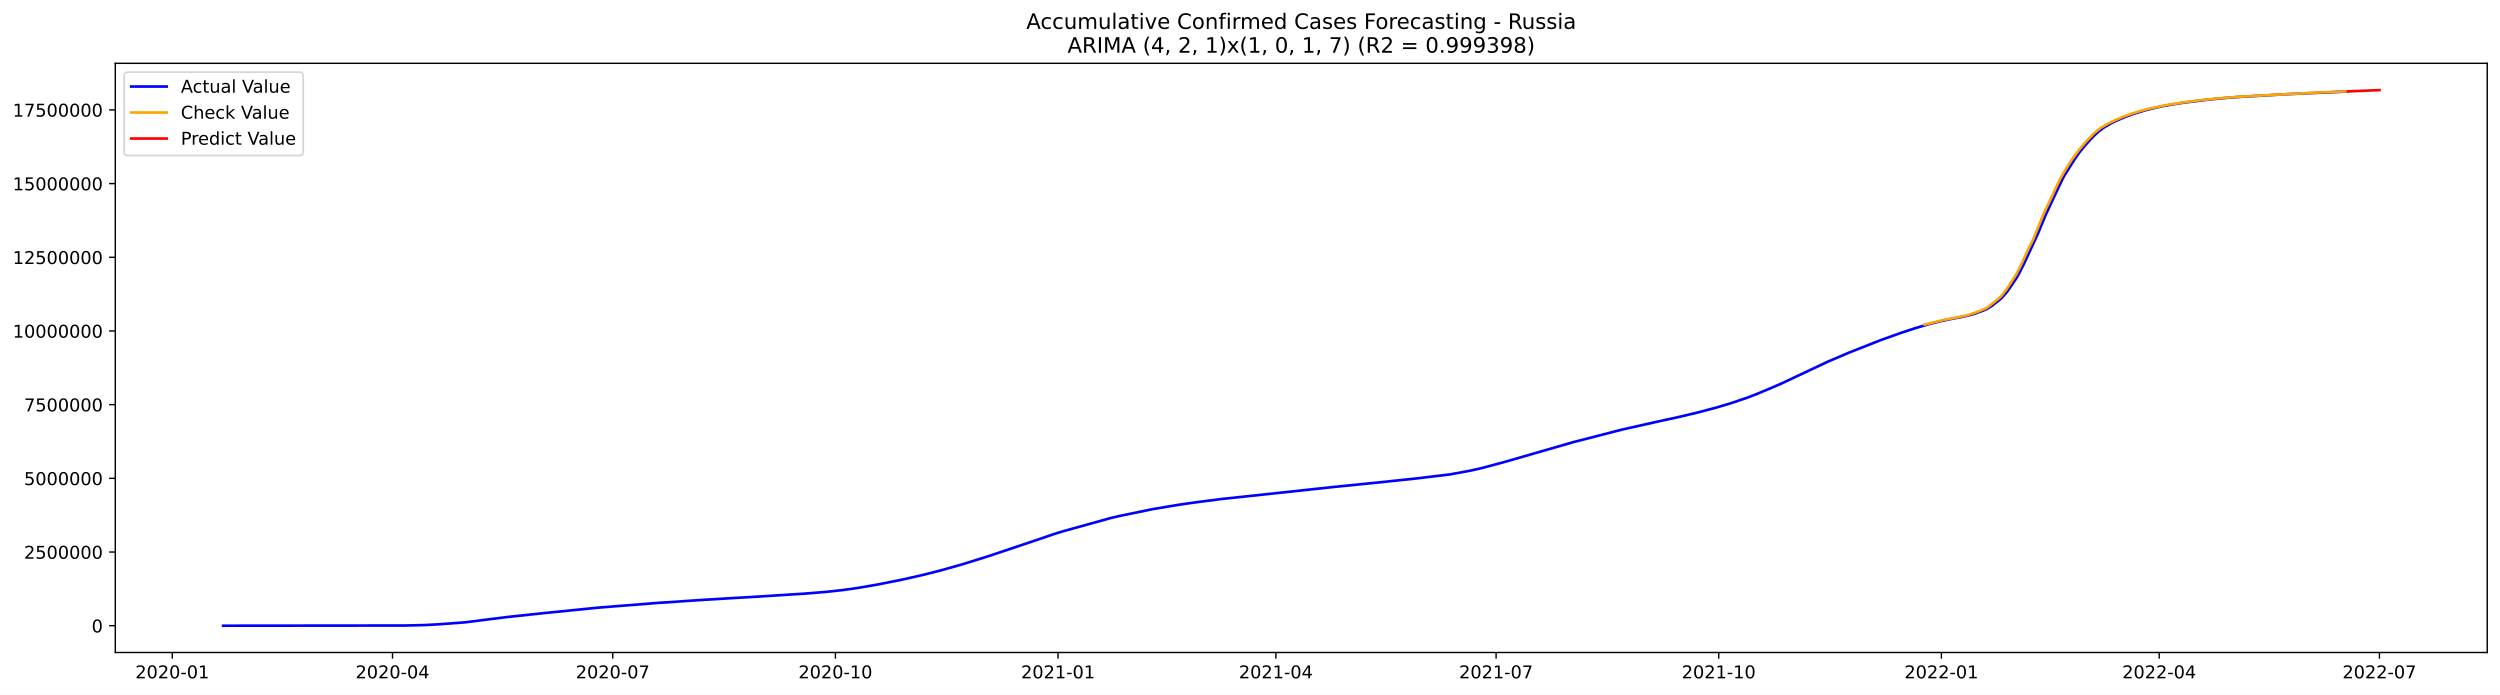
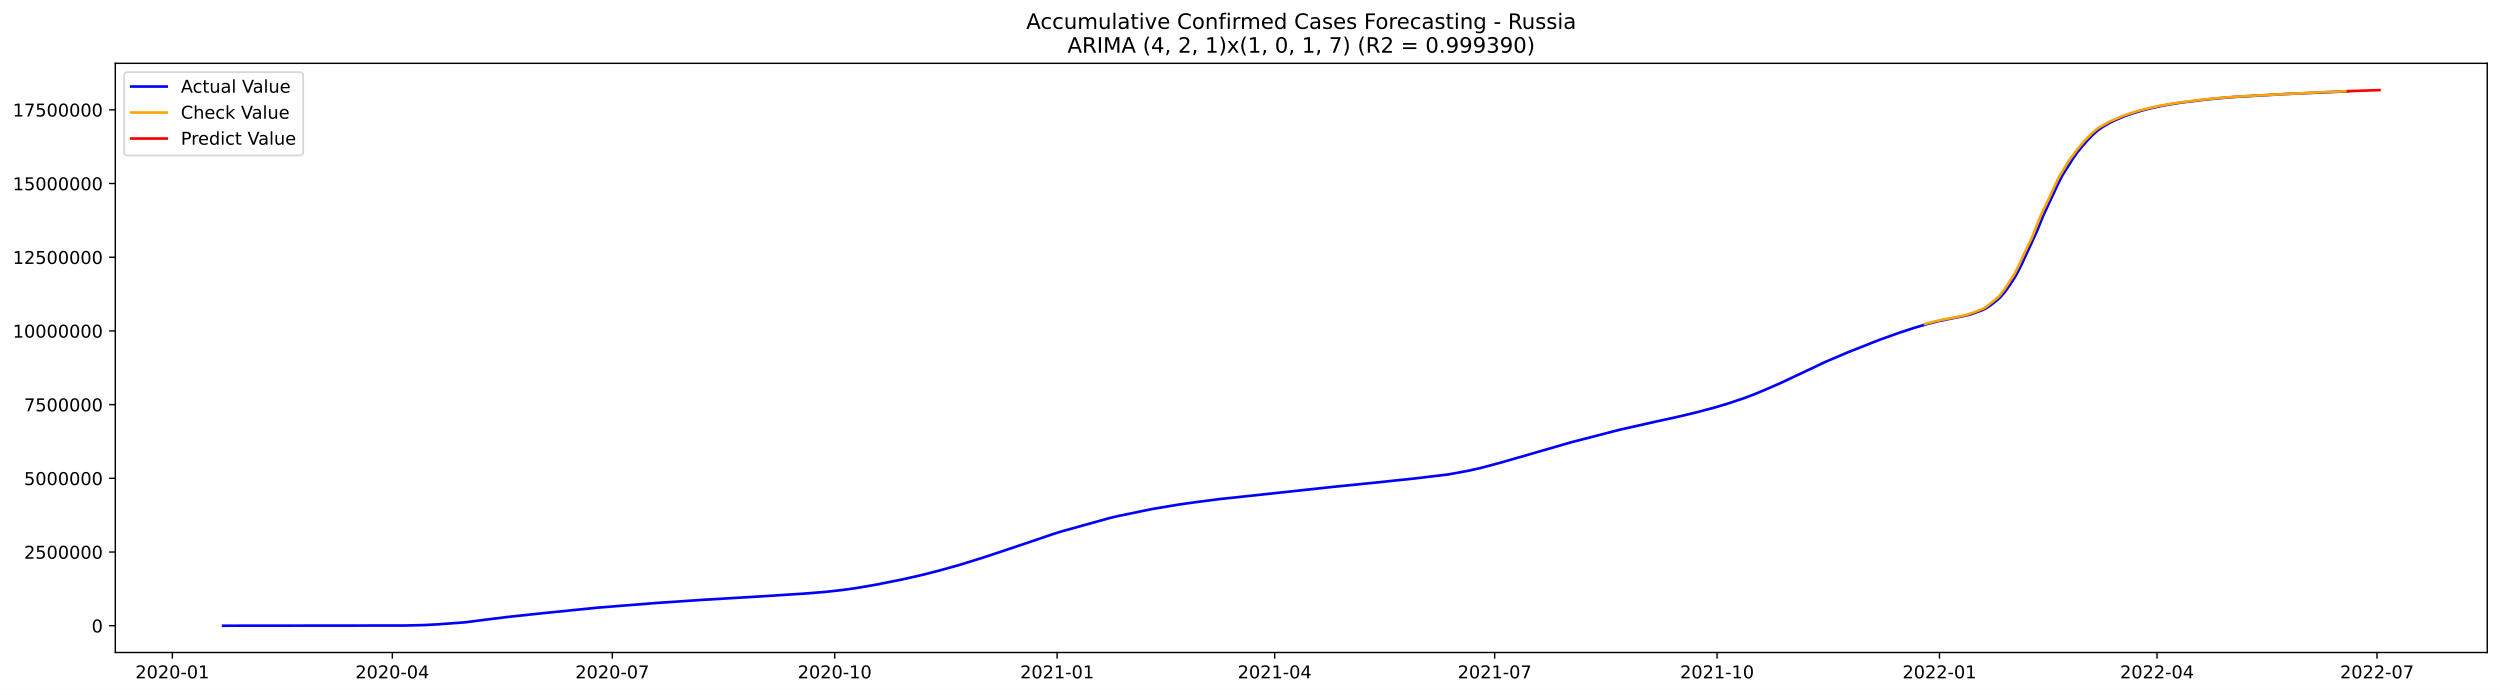
<svg xmlns="http://www.w3.org/2000/svg" xmlns:xlink="http://www.w3.org/1999/xlink" width="1411.5pt" height="392.274pt" viewBox="0 0 1411.5 392.274" version="1.1">
  <defs>
    <style type="text/css">*{stroke-linejoin: round; stroke-linecap: butt}</style>
  </defs>
  <g id="figure_1">
    <g id="patch_1">
      <path d="M 0 392.274  L 1411.5 392.274  L 1411.5 0  L 0 0  z " style="fill: #ffffff" />
    </g>
    <g id="axes_1">
      <g id="patch_2">
        <path d="M 65.1 368.396  L 1404.3 368.396  L 1404.3 35.755  L 65.1 35.755  z " style="fill: #ffffff" />
      </g>
      <g id="matplotlib.axis_1">
        <g id="xtick_1">
          <g id="line2d_1">
            <defs>
-               <path id="m68f72ed781" d="M 0 0  L 0 3.5  " style="stroke: #000000; stroke-width: 0.8" />
+               <path id="mf3c1030cf3" d="M 0 0  L 0 3.5  " style="stroke: #000000; stroke-width: 0.8" />
            </defs>
            <g>
-               <use xlink:href="#m68f72ed781" x="97.279" y="368.396" style="stroke: #000000; stroke-width: 0.8" />
+               <use xlink:href="#mf3c1030cf3" x="97.311" y="368.396" style="stroke: #000000; stroke-width: 0.8" />
            </g>
          </g>
          <g id="text_1">
-             <g transform="translate(76.38711 382.9939)scale(0.1 -0.1)">
+             <g transform="translate(76.41927 382.9939)scale(0.1 -0.1)">
              <defs>
                <path id="DejaVuSans-32" d="M 1228 531  L 3431 531  L 3431 0  L 469 0  L 469 531  Q 828 903 1448 1529  Q 2069 2156 2228 2338  Q 2531 2678 2651 2914  Q 2772 3150 2772 3378  Q 2772 3750 2511 3984  Q 2250 4219 1831 4219  Q 1534 4219 1204 4116  Q 875 4013 500 3803  L 500 4441  Q 881 4594 1212 4672  Q 1544 4750 1819 4750  Q 2544 4750 2975 4387  Q 3406 4025 3406 3419  Q 3406 3131 3298 2873  Q 3191 2616 2906 2266  Q 2828 2175 2409 1742  Q 1991 1309 1228 531  z " transform="scale(0.015625)" />
                <path id="DejaVuSans-30" d="M 2034 4250  Q 1547 4250 1301 3770  Q 1056 3291 1056 2328  Q 1056 1369 1301 889  Q 1547 409 2034 409  Q 2525 409 2770 889  Q 3016 1369 3016 2328  Q 3016 3291 2770 3770  Q 2525 4250 2034 4250  z M 2034 4750  Q 2819 4750 3233 4129  Q 3647 3509 3647 2328  Q 3647 1150 3233 529  Q 2819 -91 2034 -91  Q 1250 -91 836 529  Q 422 1150 422 2328  Q 422 3509 836 4129  Q 1250 4750 2034 4750  z " transform="scale(0.015625)" />
                <path id="DejaVuSans-2d" d="M 313 2009  L 1997 2009  L 1997 1497  L 313 1497  L 313 2009  z " transform="scale(0.015625)" />
                <path id="DejaVuSans-31" d="M 794 531  L 1825 531  L 1825 4091  L 703 3866  L 703 4441  L 1819 4666  L 2450 4666  L 2450 531  L 3481 531  L 3481 0  L 794 0  L 794 531  z " transform="scale(0.015625)" />
              </defs>
              <use xlink:href="#DejaVuSans-32" />
              <use xlink:href="#DejaVuSans-30" x="63.623" />
              <use xlink:href="#DejaVuSans-32" x="127.246" />
              <use xlink:href="#DejaVuSans-30" x="190.869" />
              <use xlink:href="#DejaVuSans-2d" x="254.492" />
              <use xlink:href="#DejaVuSans-30" x="290.576" />
              <use xlink:href="#DejaVuSans-31" x="354.199" />
            </g>
          </g>
        </g>
        <g id="xtick_2">
          <g id="line2d_2">
            <g>
-               <use xlink:href="#m68f72ed781" x="221.62" y="368.396" style="stroke: #000000; stroke-width: 0.8" />
+               <use xlink:href="#mf3c1030cf3" x="221.513" y="368.396" style="stroke: #000000; stroke-width: 0.8" />
            </g>
          </g>
          <g id="text_2">
-             <g transform="translate(200.7287 382.9939)scale(0.1 -0.1)">
+             <g transform="translate(200.6215 382.9939)scale(0.1 -0.1)">
              <defs>
                <path id="DejaVuSans-34" d="M 2419 4116  L 825 1625  L 2419 1625  L 2419 4116  z M 2253 4666  L 3047 4666  L 3047 1625  L 3713 1625  L 3713 1100  L 3047 1100  L 3047 0  L 2419 0  L 2419 1100  L 313 1100  L 313 1709  L 2253 4666  z " transform="scale(0.015625)" />
              </defs>
              <use xlink:href="#DejaVuSans-32" />
              <use xlink:href="#DejaVuSans-30" x="63.623" />
              <use xlink:href="#DejaVuSans-32" x="127.246" />
              <use xlink:href="#DejaVuSans-30" x="190.869" />
              <use xlink:href="#DejaVuSans-2d" x="254.492" />
              <use xlink:href="#DejaVuSans-30" x="290.576" />
              <use xlink:href="#DejaVuSans-34" x="354.199" />
            </g>
          </g>
        </g>
        <g id="xtick_3">
          <g id="line2d_3">
            <g>
-               <use xlink:href="#m68f72ed781" x="345.962" y="368.396" style="stroke: #000000; stroke-width: 0.8" />
+               <use xlink:href="#mf3c1030cf3" x="345.715" y="368.396" style="stroke: #000000; stroke-width: 0.8" />
            </g>
          </g>
          <g id="text_3">
-             <g transform="translate(325.0703 382.9939)scale(0.1 -0.1)">
+             <g transform="translate(324.8237 382.9939)scale(0.1 -0.1)">
              <defs>
                <path id="DejaVuSans-37" d="M 525 4666  L 3525 4666  L 3525 4397  L 1831 0  L 1172 0  L 2766 4134  L 525 4134  L 525 4666  z " transform="scale(0.015625)" />
              </defs>
              <use xlink:href="#DejaVuSans-32" />
              <use xlink:href="#DejaVuSans-30" x="63.623" />
              <use xlink:href="#DejaVuSans-32" x="127.246" />
              <use xlink:href="#DejaVuSans-30" x="190.869" />
              <use xlink:href="#DejaVuSans-2d" x="254.492" />
              <use xlink:href="#DejaVuSans-30" x="290.576" />
              <use xlink:href="#DejaVuSans-37" x="354.199" />
            </g>
          </g>
        </g>
        <g id="xtick_4">
          <g id="line2d_4">
            <g>
-               <use xlink:href="#m68f72ed781" x="471.67" y="368.396" style="stroke: #000000; stroke-width: 0.8" />
+               <use xlink:href="#mf3c1030cf3" x="471.282" y="368.396" style="stroke: #000000; stroke-width: 0.8" />
            </g>
          </g>
          <g id="text_4">
-             <g transform="translate(450.7783 382.9939)scale(0.1 -0.1)">
+             <g transform="translate(450.3907 382.9939)scale(0.1 -0.1)">
              <use xlink:href="#DejaVuSans-32" />
              <use xlink:href="#DejaVuSans-30" x="63.623" />
              <use xlink:href="#DejaVuSans-32" x="127.246" />
              <use xlink:href="#DejaVuSans-30" x="190.869" />
              <use xlink:href="#DejaVuSans-2d" x="254.492" />
              <use xlink:href="#DejaVuSans-31" x="290.576" />
              <use xlink:href="#DejaVuSans-30" x="354.199" />
            </g>
          </g>
        </g>
        <g id="xtick_5">
          <g id="line2d_5">
            <g>
-               <use xlink:href="#m68f72ed781" x="597.378" y="368.396" style="stroke: #000000; stroke-width: 0.8" />
+               <use xlink:href="#mf3c1030cf3" x="596.849" y="368.396" style="stroke: #000000; stroke-width: 0.8" />
            </g>
          </g>
          <g id="text_5">
-             <g transform="translate(576.4863 382.9939)scale(0.1 -0.1)">
+             <g transform="translate(575.9578 382.9939)scale(0.1 -0.1)">
              <use xlink:href="#DejaVuSans-32" />
              <use xlink:href="#DejaVuSans-30" x="63.623" />
              <use xlink:href="#DejaVuSans-32" x="127.246" />
              <use xlink:href="#DejaVuSans-31" x="190.869" />
              <use xlink:href="#DejaVuSans-2d" x="254.492" />
              <use xlink:href="#DejaVuSans-30" x="290.576" />
              <use xlink:href="#DejaVuSans-31" x="354.199" />
            </g>
          </g>
        </g>
        <g id="xtick_6">
          <g id="line2d_6">
            <g>
-               <use xlink:href="#m68f72ed781" x="720.353" y="368.396" style="stroke: #000000; stroke-width: 0.8" />
+               <use xlink:href="#mf3c1030cf3" x="719.687" y="368.396" style="stroke: #000000; stroke-width: 0.8" />
            </g>
          </g>
          <g id="text_6">
-             <g transform="translate(699.4615 382.9939)scale(0.1 -0.1)">
+             <g transform="translate(698.7951 382.9939)scale(0.1 -0.1)">
              <use xlink:href="#DejaVuSans-32" />
              <use xlink:href="#DejaVuSans-30" x="63.623" />
              <use xlink:href="#DejaVuSans-32" x="127.246" />
              <use xlink:href="#DejaVuSans-31" x="190.869" />
              <use xlink:href="#DejaVuSans-2d" x="254.492" />
              <use xlink:href="#DejaVuSans-30" x="290.576" />
              <use xlink:href="#DejaVuSans-34" x="354.199" />
            </g>
          </g>
        </g>
        <g id="xtick_7">
          <g id="line2d_7">
            <g>
-               <use xlink:href="#m68f72ed781" x="844.694" y="368.396" style="stroke: #000000; stroke-width: 0.8" />
+               <use xlink:href="#mf3c1030cf3" x="843.889" y="368.396" style="stroke: #000000; stroke-width: 0.8" />
            </g>
          </g>
          <g id="text_7">
-             <g transform="translate(823.8031 382.9939)scale(0.1 -0.1)">
+             <g transform="translate(822.9973 382.9939)scale(0.1 -0.1)">
              <use xlink:href="#DejaVuSans-32" />
              <use xlink:href="#DejaVuSans-30" x="63.623" />
              <use xlink:href="#DejaVuSans-32" x="127.246" />
              <use xlink:href="#DejaVuSans-31" x="190.869" />
              <use xlink:href="#DejaVuSans-2d" x="254.492" />
              <use xlink:href="#DejaVuSans-30" x="290.576" />
              <use xlink:href="#DejaVuSans-37" x="354.199" />
            </g>
          </g>
        </g>
        <g id="xtick_8">
          <g id="line2d_8">
            <g>
-               <use xlink:href="#m68f72ed781" x="970.402" y="368.396" style="stroke: #000000; stroke-width: 0.8" />
+               <use xlink:href="#mf3c1030cf3" x="969.456" y="368.396" style="stroke: #000000; stroke-width: 0.8" />
            </g>
          </g>
          <g id="text_8">
-             <g transform="translate(949.5111 382.9939)scale(0.1 -0.1)">
+             <g transform="translate(948.5644 382.9939)scale(0.1 -0.1)">
              <use xlink:href="#DejaVuSans-32" />
              <use xlink:href="#DejaVuSans-30" x="63.623" />
              <use xlink:href="#DejaVuSans-32" x="127.246" />
              <use xlink:href="#DejaVuSans-31" x="190.869" />
              <use xlink:href="#DejaVuSans-2d" x="254.492" />
              <use xlink:href="#DejaVuSans-31" x="290.576" />
              <use xlink:href="#DejaVuSans-30" x="354.199" />
            </g>
          </g>
        </g>
        <g id="xtick_9">
          <g id="line2d_9">
            <g>
-               <use xlink:href="#m68f72ed781" x="1096.11" y="368.396" style="stroke: #000000; stroke-width: 0.8" />
+               <use xlink:href="#mf3c1030cf3" x="1095.023" y="368.396" style="stroke: #000000; stroke-width: 0.8" />
            </g>
          </g>
          <g id="text_9">
-             <g transform="translate(1075.219 382.9939)scale(0.1 -0.1)">
+             <g transform="translate(1074.131 382.9939)scale(0.1 -0.1)">
              <use xlink:href="#DejaVuSans-32" />
              <use xlink:href="#DejaVuSans-30" x="63.623" />
              <use xlink:href="#DejaVuSans-32" x="127.246" />
              <use xlink:href="#DejaVuSans-32" x="190.869" />
              <use xlink:href="#DejaVuSans-2d" x="254.492" />
              <use xlink:href="#DejaVuSans-30" x="290.576" />
              <use xlink:href="#DejaVuSans-31" x="354.199" />
            </g>
          </g>
        </g>
        <g id="xtick_10">
          <g id="line2d_10">
            <g>
-               <use xlink:href="#m68f72ed781" x="1219.086" y="368.396" style="stroke: #000000; stroke-width: 0.8" />
+               <use xlink:href="#mf3c1030cf3" x="1217.86" y="368.396" style="stroke: #000000; stroke-width: 0.8" />
            </g>
          </g>
          <g id="text_10">
-             <g transform="translate(1198.194 382.9939)scale(0.1 -0.1)">
+             <g transform="translate(1196.969 382.9939)scale(0.1 -0.1)">
              <use xlink:href="#DejaVuSans-32" />
              <use xlink:href="#DejaVuSans-30" x="63.623" />
              <use xlink:href="#DejaVuSans-32" x="127.246" />
              <use xlink:href="#DejaVuSans-32" x="190.869" />
              <use xlink:href="#DejaVuSans-2d" x="254.492" />
              <use xlink:href="#DejaVuSans-30" x="290.576" />
              <use xlink:href="#DejaVuSans-34" x="354.199" />
            </g>
          </g>
        </g>
        <g id="xtick_11">
          <g id="line2d_11">
            <g>
-               <use xlink:href="#m68f72ed781" x="1343.427" y="368.396" style="stroke: #000000; stroke-width: 0.8" />
+               <use xlink:href="#mf3c1030cf3" x="1342.062" y="368.396" style="stroke: #000000; stroke-width: 0.8" />
            </g>
          </g>
          <g id="text_11">
-             <g transform="translate(1322.536 382.9939)scale(0.1 -0.1)">
+             <g transform="translate(1321.171 382.9939)scale(0.1 -0.1)">
              <use xlink:href="#DejaVuSans-32" />
              <use xlink:href="#DejaVuSans-30" x="63.623" />
              <use xlink:href="#DejaVuSans-32" x="127.246" />
              <use xlink:href="#DejaVuSans-32" x="190.869" />
              <use xlink:href="#DejaVuSans-2d" x="254.492" />
              <use xlink:href="#DejaVuSans-30" x="290.576" />
              <use xlink:href="#DejaVuSans-37" x="354.199" />
            </g>
          </g>
        </g>
      </g>
      <g id="matplotlib.axis_2">
        <g id="ytick_1">
          <g id="line2d_12">
            <defs>
-               <path id="m846511b36c" d="M 0 0  L -3.5 0  " style="stroke: #000000; stroke-width: 0.8" />
+               <path id="me344e95063" d="M 0 0  L -3.5 0  " style="stroke: #000000; stroke-width: 0.8" />
            </defs>
            <g>
-               <use xlink:href="#m846511b36c" x="65.1" y="353.276" style="stroke: #000000; stroke-width: 0.8" />
+               <use xlink:href="#me344e95063" x="65.1" y="353.276" style="stroke: #000000; stroke-width: 0.8" />
            </g>
          </g>
          <g id="text_12">
            <g transform="translate(51.7375 357.0747)scale(0.1 -0.1)">
              <use xlink:href="#DejaVuSans-30" />
            </g>
          </g>
        </g>
        <g id="ytick_2">
          <g id="line2d_13">
            <g>
-               <use xlink:href="#m846511b36c" x="65.1" y="311.673" style="stroke: #000000; stroke-width: 0.8" />
+               <use xlink:href="#me344e95063" x="65.1" y="311.665" style="stroke: #000000; stroke-width: 0.8" />
            </g>
          </g>
          <g id="text_13">
-             <g transform="translate(13.5625 315.4724)scale(0.1 -0.1)">
+             <g transform="translate(13.5625 315.4644)scale(0.1 -0.1)">
              <defs>
                <path id="DejaVuSans-35" d="M 691 4666  L 3169 4666  L 3169 4134  L 1269 4134  L 1269 2991  Q 1406 3038 1543 3061  Q 1681 3084 1819 3084  Q 2600 3084 3056 2656  Q 3513 2228 3513 1497  Q 3513 744 3044 326  Q 2575 -91 1722 -91  Q 1428 -91 1123 -41  Q 819 9 494 109  L 494 744  Q 775 591 1075 516  Q 1375 441 1709 441  Q 2250 441 2565 725  Q 2881 1009 2881 1497  Q 2881 1984 2565 2268  Q 2250 2553 1709 2553  Q 1456 2553 1204 2497  Q 953 2441 691 2322  L 691 4666  z " transform="scale(0.015625)" />
              </defs>
              <use xlink:href="#DejaVuSans-32" />
              <use xlink:href="#DejaVuSans-35" x="63.623" />
              <use xlink:href="#DejaVuSans-30" x="127.246" />
              <use xlink:href="#DejaVuSans-30" x="190.869" />
              <use xlink:href="#DejaVuSans-30" x="254.492" />
              <use xlink:href="#DejaVuSans-30" x="318.115" />
              <use xlink:href="#DejaVuSans-30" x="381.738" />
            </g>
          </g>
        </g>
        <g id="ytick_3">
          <g id="line2d_14">
            <g>
-               <use xlink:href="#m846511b36c" x="65.1" y="270.071" style="stroke: #000000; stroke-width: 0.8" />
+               <use xlink:href="#me344e95063" x="65.1" y="270.055" style="stroke: #000000; stroke-width: 0.8" />
            </g>
          </g>
          <g id="text_14">
-             <g transform="translate(13.5625 273.8701)scale(0.1 -0.1)">
+             <g transform="translate(13.5625 273.854)scale(0.1 -0.1)">
              <use xlink:href="#DejaVuSans-35" />
              <use xlink:href="#DejaVuSans-30" x="63.623" />
              <use xlink:href="#DejaVuSans-30" x="127.246" />
              <use xlink:href="#DejaVuSans-30" x="190.869" />
              <use xlink:href="#DejaVuSans-30" x="254.492" />
              <use xlink:href="#DejaVuSans-30" x="318.115" />
              <use xlink:href="#DejaVuSans-30" x="381.738" />
            </g>
          </g>
        </g>
        <g id="ytick_4">
          <g id="line2d_15">
            <g>
-               <use xlink:href="#m846511b36c" x="65.1" y="228.469" style="stroke: #000000; stroke-width: 0.8" />
+               <use xlink:href="#me344e95063" x="65.1" y="228.444" style="stroke: #000000; stroke-width: 0.8" />
            </g>
          </g>
          <g id="text_15">
-             <g transform="translate(13.5625 232.2677)scale(0.1 -0.1)">
+             <g transform="translate(13.5625 232.2436)scale(0.1 -0.1)">
              <use xlink:href="#DejaVuSans-37" />
              <use xlink:href="#DejaVuSans-35" x="63.623" />
              <use xlink:href="#DejaVuSans-30" x="127.246" />
              <use xlink:href="#DejaVuSans-30" x="190.869" />
              <use xlink:href="#DejaVuSans-30" x="254.492" />
              <use xlink:href="#DejaVuSans-30" x="318.115" />
              <use xlink:href="#DejaVuSans-30" x="381.738" />
            </g>
          </g>
        </g>
        <g id="ytick_5">
          <g id="line2d_16">
            <g>
-               <use xlink:href="#m846511b36c" x="65.1" y="186.866" style="stroke: #000000; stroke-width: 0.8" />
+               <use xlink:href="#me344e95063" x="65.1" y="186.834" style="stroke: #000000; stroke-width: 0.8" />
            </g>
          </g>
          <g id="text_16">
-             <g transform="translate(7.2 190.6654)scale(0.1 -0.1)">
+             <g transform="translate(7.2 190.6333)scale(0.1 -0.1)">
              <use xlink:href="#DejaVuSans-31" />
              <use xlink:href="#DejaVuSans-30" x="63.623" />
              <use xlink:href="#DejaVuSans-30" x="127.246" />
              <use xlink:href="#DejaVuSans-30" x="190.869" />
              <use xlink:href="#DejaVuSans-30" x="254.492" />
              <use xlink:href="#DejaVuSans-30" x="318.115" />
              <use xlink:href="#DejaVuSans-30" x="381.738" />
              <use xlink:href="#DejaVuSans-30" x="445.361" />
            </g>
          </g>
        </g>
        <g id="ytick_6">
          <g id="line2d_17">
            <g>
-               <use xlink:href="#m846511b36c" x="65.1" y="145.264" style="stroke: #000000; stroke-width: 0.8" />
+               <use xlink:href="#me344e95063" x="65.1" y="145.224" style="stroke: #000000; stroke-width: 0.8" />
            </g>
          </g>
          <g id="text_17">
-             <g transform="translate(7.2 149.0631)scale(0.1 -0.1)">
+             <g transform="translate(7.2 149.0229)scale(0.1 -0.1)">
              <use xlink:href="#DejaVuSans-31" />
              <use xlink:href="#DejaVuSans-32" x="63.623" />
              <use xlink:href="#DejaVuSans-35" x="127.246" />
              <use xlink:href="#DejaVuSans-30" x="190.869" />
              <use xlink:href="#DejaVuSans-30" x="254.492" />
              <use xlink:href="#DejaVuSans-30" x="318.115" />
              <use xlink:href="#DejaVuSans-30" x="381.738" />
              <use xlink:href="#DejaVuSans-30" x="445.361" />
            </g>
          </g>
        </g>
        <g id="ytick_7">
          <g id="line2d_18">
            <g>
-               <use xlink:href="#m846511b36c" x="65.1" y="103.662" style="stroke: #000000; stroke-width: 0.8" />
+               <use xlink:href="#me344e95063" x="65.1" y="103.613" style="stroke: #000000; stroke-width: 0.8" />
            </g>
          </g>
          <g id="text_18">
-             <g transform="translate(7.2 107.4607)scale(0.1 -0.1)">
+             <g transform="translate(7.2 107.4125)scale(0.1 -0.1)">
              <use xlink:href="#DejaVuSans-31" />
              <use xlink:href="#DejaVuSans-35" x="63.623" />
              <use xlink:href="#DejaVuSans-30" x="127.246" />
              <use xlink:href="#DejaVuSans-30" x="190.869" />
              <use xlink:href="#DejaVuSans-30" x="254.492" />
              <use xlink:href="#DejaVuSans-30" x="318.115" />
              <use xlink:href="#DejaVuSans-30" x="381.738" />
              <use xlink:href="#DejaVuSans-30" x="445.361" />
            </g>
          </g>
        </g>
        <g id="ytick_8">
          <g id="line2d_19">
            <g>
-               <use xlink:href="#m846511b36c" x="65.1" y="62.059" style="stroke: #000000; stroke-width: 0.8" />
+               <use xlink:href="#me344e95063" x="65.1" y="62.003" style="stroke: #000000; stroke-width: 0.8" />
            </g>
          </g>
          <g id="text_19">
-             <g transform="translate(7.2 65.85839)scale(0.1 -0.1)">
+             <g transform="translate(7.2 65.80217)scale(0.1 -0.1)">
              <use xlink:href="#DejaVuSans-31" />
              <use xlink:href="#DejaVuSans-37" x="63.623" />
              <use xlink:href="#DejaVuSans-35" x="127.246" />
              <use xlink:href="#DejaVuSans-30" x="190.869" />
              <use xlink:href="#DejaVuSans-30" x="254.492" />
              <use xlink:href="#DejaVuSans-30" x="318.115" />
              <use xlink:href="#DejaVuSans-30" x="381.738" />
              <use xlink:href="#DejaVuSans-30" x="445.361" />
            </g>
          </g>
        </g>
      </g>
      <g id="line2d_20">
-         <path d="M 125.973 353.276  L 228.452 353.17  L 239.383 352.924  L 247.582 352.491  L 262.612 351.371  L 272.177 350.149  L 285.84 348.438  L 306.336 346.233  L 337.763 343.072  L 371.923 340.359  L 397.885 338.622  L 427.945 336.843  L 453.907 335.188  L 466.204 334.2  L 475.769 333.156  L 483.967 332.004  L 494.898 330.131  L 509.929 327.142  L 520.86 324.652  L 530.425 322.234  L 542.722 318.798  L 556.386 314.55  L 574.149 308.63  L 579.615 306.804  L 594.645 301.688  L 600.11 299.962  L 627.438 292.396  L 631.537 291.434  L 650.667 287.478  L 665.697 284.957  L 675.262 283.597  L 688.926 281.823  L 751.78 275.063  L 776.375 272.583  L 799.604 270.144  L 818.733 267.842  L 829.664 265.824  L 836.496 264.313  L 848.794 261.015  L 888.419 249.594  L 915.747 242.555  L 936.243 237.956  L 947.174 235.577  L 958.105 233.002  L 969.036 230.114  L 977.234 227.654  L 986.799 224.426  L 992.265 222.303  L 1000.463 218.845  L 1005.929 216.471  L 1031.89 204.237  L 1044.188 198.999  L 1061.951 191.985  L 1072.882 188.078  L 1081.08 185.369  L 1089.279 182.934  L 1096.11 181.208  L 1101.576 180.115  L 1109.774 178.494  L 1112.507 177.849  L 1115.24 177.008  L 1119.339 175.503  L 1122.072 174.304  L 1124.805 172.542  L 1128.904 169.306  L 1130.27 168.073  L 1133.003 164.988  L 1135.736 161.117  L 1138.469 156.995  L 1139.835 154.648  L 1142.568 149.297  L 1150.766 131.552  L 1154.865 121.568  L 1161.697 106.949  L 1164.43 101.203  L 1165.796 98.709  L 1171.262 90.023  L 1173.995 86.091  L 1176.728 82.732  L 1179.46 79.602  L 1182.193 76.711  L 1184.926 74.202  L 1187.659 72.15  L 1191.758 69.702  L 1194.491 68.303  L 1199.956 65.973  L 1204.055 64.455  L 1210.887 62.362  L 1214.987 61.32  L 1220.452 60.07  L 1225.918 59.075  L 1232.75 57.975  L 1246.413 56.288  L 1255.978 55.364  L 1262.81 54.81  L 1290.138 53.228  L 1325.664 51.632  L 1325.664 51.632  " clip-path="url(#p99d6f34af9)" style="fill: none; stroke: #0000ff; stroke-width: 1.5; stroke-linecap: square" />
+         <path d="M 125.973 353.276  L 228.337 353.17  L 239.256 352.924  L 247.445 352.491  L 262.459 351.371  L 272.013 350.149  L 285.661 348.437  L 306.134 346.232  L 337.526 343.07  L 371.647 340.356  L 397.58 338.619  L 427.607 336.84  L 453.539 335.184  L 465.823 334.197  L 475.377 333.152  L 483.566 332  L 494.485 330.126  L 509.498 327.137  L 520.417 324.647  L 529.971 322.228  L 542.255 318.791  L 555.903 314.543  L 573.647 308.621  L 579.106 306.795  L 594.119 301.678  L 599.579 299.952  L 626.876 292.384  L 630.971 291.422  L 650.079 287.465  L 665.092 284.944  L 674.646 283.584  L 688.295 281.81  L 751.078 275.048  L 775.646 272.567  L 798.848 270.128  L 817.956 267.825  L 828.875 265.807  L 835.7 264.296  L 847.983 260.997  L 887.564 249.574  L 914.861 242.534  L 935.334 237.934  L 946.253 235.554  L 957.172 232.979  L 968.091 230.09  L 976.28 227.63  L 985.834 224.402  L 991.294 222.277  L 999.483 218.819  L 1004.942 216.444  L 1030.874 204.208  L 1043.158 198.97  L 1060.901 191.954  L 1071.82 188.047  L 1080.009 185.337  L 1088.199 182.901  L 1095.023 181.175  L 1100.482 180.082  L 1108.671 178.46  L 1111.401 177.815  L 1114.131 176.973  L 1118.225 175.469  L 1120.955 174.269  L 1123.685 172.507  L 1127.779 169.27  L 1129.144 168.038  L 1131.874 164.952  L 1134.604 161.08  L 1137.334 156.957  L 1138.698 154.61  L 1141.428 149.257  L 1149.617 131.509  L 1153.712 121.523  L 1160.536 106.902  L 1163.266 101.154  L 1164.631 98.66  L 1170.09 89.972  L 1172.82 86.04  L 1175.55 82.68  L 1178.279 79.549  L 1181.009 76.658  L 1183.739 74.149  L 1186.468 72.095  L 1190.563 69.647  L 1193.293 68.248  L 1198.752 65.917  L 1202.847 64.399  L 1209.671 62.306  L 1213.766 61.264  L 1219.225 60.014  L 1224.685 59.019  L 1231.509 57.918  L 1245.157 56.23  L 1254.711 55.306  L 1261.536 54.752  L 1288.833 53.17  L 1325.684 51.523  L 1325.684 51.523  " clip-path="url(#p95db899a1b)" style="fill: none; stroke: #0000ff; stroke-width: 1.5; stroke-linecap: square" />
      </g>
      <g id="line2d_21">
-         <path d="M 1086.546 183.287  L 1097.477 180.619  L 1102.942 179.621  L 1107.042 178.791  L 1111.141 177.901  L 1116.606 176.019  L 1120.706 174.334  L 1122.072 173.61  L 1126.171 170.396  L 1128.904 168.142  L 1130.27 166.735  L 1133.003 163.221  L 1138.469 154.789  L 1141.201 149.339  L 1145.301 140.432  L 1148.033 134.983  L 1153.499 121.487  L 1154.865 118.458  L 1157.598 112.943  L 1160.331 106.918  L 1163.064 101.161  L 1165.796 96.404  L 1169.896 89.946  L 1173.995 84.418  L 1178.094 79.602  L 1182.193 75.359  L 1184.926 73.099  L 1186.292 72.051  L 1190.391 69.698  L 1194.491 67.715  L 1197.223 66.576  L 1198.59 65.931  L 1204.055 64.02  L 1208.155 62.766  L 1212.254 61.625  L 1223.185 59.314  L 1232.75 57.794  L 1242.314 56.583  L 1251.879 55.616  L 1262.81 54.714  L 1273.741 54.084  L 1310.634 52.173  L 1325.664 51.579  L 1325.664 51.579  " clip-path="url(#p99d6f34af9)" style="fill: none; stroke: #ffa500; stroke-width: 1.5; stroke-linecap: square" />
+         <path d="M 1086.834 182.911  L 1092.293 181.503  L 1096.388 180.586  L 1101.847 179.587  L 1105.942 178.758  L 1110.036 177.865  L 1115.496 175.983  L 1119.59 174.299  L 1120.955 173.575  L 1125.05 170.359  L 1127.779 168.104  L 1129.144 166.7  L 1131.874 163.185  L 1137.334 154.753  L 1140.063 149.302  L 1144.158 140.385  L 1146.888 134.935  L 1152.347 121.432  L 1153.712 118.422  L 1156.442 112.906  L 1159.171 106.879  L 1161.901 101.12  L 1163.266 98.618  L 1167.36 91.984  L 1168.725 89.89  L 1172.82 84.373  L 1176.914 79.545  L 1181.009 75.312  L 1183.739 73.051  L 1185.104 71.992  L 1190.563 68.976  L 1191.928 68.242  L 1198.752 65.366  L 1201.482 64.406  L 1208.306 62.3  L 1213.766 60.942  L 1219.225 59.731  L 1230.144 57.915  L 1243.793 56.231  L 1251.982 55.437  L 1260.171 54.748  L 1272.455 54.026  L 1309.306 52.115  L 1325.684 51.476  L 1325.684 51.476  " clip-path="url(#p95db899a1b)" style="fill: none; stroke: #ffa500; stroke-width: 1.5; stroke-linecap: square" />
      </g>
      <g id="line2d_22">
-         <path d="M 1325.664 51.579  L 1327.031 51.528  L 1328.397 51.48  L 1329.763 51.433  L 1331.13 51.378  L 1332.496 51.322  L 1333.863 51.265  L 1335.229 51.209  L 1336.595 51.155  L 1337.962 51.102  L 1339.328 51.05  L 1340.694 50.993  L 1342.061 50.934  L 1343.427 50.876  " clip-path="url(#p99d6f34af9)" style="fill: none; stroke: #ff0000; stroke-width: 1.5; stroke-linecap: square" />
+         <path d="M 1325.684 51.476  L 1327.049 51.433  L 1328.414 51.39  L 1329.779 51.341  L 1331.144 51.29  L 1332.508 51.239  L 1333.873 51.191  L 1335.238 51.147  L 1336.603 51.104  L 1337.968 51.062  L 1339.333 51.016  L 1340.698 50.968  L 1342.062 50.921  L 1343.427 50.876  " clip-path="url(#p95db899a1b)" style="fill: none; stroke: #ff0000; stroke-width: 1.5; stroke-linecap: square" />
      </g>
      <g id="patch_3">
        <path d="M 65.1 368.396  L 65.1 35.755  " style="fill: none; stroke: #000000; stroke-width: 0.8; stroke-linejoin: miter; stroke-linecap: square" />
      </g>
      <g id="patch_4">
        <path d="M 1404.3 368.396  L 1404.3 35.755  " style="fill: none; stroke: #000000; stroke-width: 0.8; stroke-linejoin: miter; stroke-linecap: square" />
      </g>
      <g id="patch_5">
        <path d="M 65.1 368.396  L 1404.3 368.396  " style="fill: none; stroke: #000000; stroke-width: 0.8; stroke-linejoin: miter; stroke-linecap: square" />
      </g>
      <g id="patch_6">
        <path d="M 65.1 35.755  L 1404.3 35.755  " style="fill: none; stroke: #000000; stroke-width: 0.8; stroke-linejoin: miter; stroke-linecap: square" />
      </g>
      <g id="text_20">
        <g transform="translate(579.4322 16.31812)scale(0.12 -0.12)">
          <defs>
            <path id="DejaVuSans-41" d="M 2188 4044  L 1331 1722  L 3047 1722  L 2188 4044  z M 1831 4666  L 2547 4666  L 4325 0  L 3669 0  L 3244 1197  L 1141 1197  L 716 0  L 50 0  L 1831 4666  z " transform="scale(0.015625)" />
            <path id="DejaVuSans-63" d="M 3122 3366  L 3122 2828  Q 2878 2963 2633 3030  Q 2388 3097 2138 3097  Q 1578 3097 1268 2742  Q 959 2388 959 1747  Q 959 1106 1268 751  Q 1578 397 2138 397  Q 2388 397 2633 464  Q 2878 531 3122 666  L 3122 134  Q 2881 22 2623 -34  Q 2366 -91 2075 -91  Q 1284 -91 818 406  Q 353 903 353 1747  Q 353 2603 823 3093  Q 1294 3584 2113 3584  Q 2378 3584 2631 3529  Q 2884 3475 3122 3366  z " transform="scale(0.015625)" />
            <path id="DejaVuSans-75" d="M 544 1381  L 544 3500  L 1119 3500  L 1119 1403  Q 1119 906 1312 657  Q 1506 409 1894 409  Q 2359 409 2629 706  Q 2900 1003 2900 1516  L 2900 3500  L 3475 3500  L 3475 0  L 2900 0  L 2900 538  Q 2691 219 2414 64  Q 2138 -91 1772 -91  Q 1169 -91 856 284  Q 544 659 544 1381  z M 1991 3584  L 1991 3584  z " transform="scale(0.015625)" />
            <path id="DejaVuSans-6d" d="M 3328 2828  Q 3544 3216 3844 3400  Q 4144 3584 4550 3584  Q 5097 3584 5394 3201  Q 5691 2819 5691 2113  L 5691 0  L 5113 0  L 5113 2094  Q 5113 2597 4934 2840  Q 4756 3084 4391 3084  Q 3944 3084 3684 2787  Q 3425 2491 3425 1978  L 3425 0  L 2847 0  L 2847 2094  Q 2847 2600 2669 2842  Q 2491 3084 2119 3084  Q 1678 3084 1418 2786  Q 1159 2488 1159 1978  L 1159 0  L 581 0  L 581 3500  L 1159 3500  L 1159 2956  Q 1356 3278 1631 3431  Q 1906 3584 2284 3584  Q 2666 3584 2933 3390  Q 3200 3197 3328 2828  z " transform="scale(0.015625)" />
            <path id="DejaVuSans-6c" d="M 603 4863  L 1178 4863  L 1178 0  L 603 0  L 603 4863  z " transform="scale(0.015625)" />
            <path id="DejaVuSans-61" d="M 2194 1759  Q 1497 1759 1228 1600  Q 959 1441 959 1056  Q 959 750 1161 570  Q 1363 391 1709 391  Q 2188 391 2477 730  Q 2766 1069 2766 1631  L 2766 1759  L 2194 1759  z M 3341 1997  L 3341 0  L 2766 0  L 2766 531  Q 2569 213 2275 61  Q 1981 -91 1556 -91  Q 1019 -91 701 211  Q 384 513 384 1019  Q 384 1609 779 1909  Q 1175 2209 1959 2209  L 2766 2209  L 2766 2266  Q 2766 2663 2505 2880  Q 2244 3097 1772 3097  Q 1472 3097 1187 3025  Q 903 2953 641 2809  L 641 3341  Q 956 3463 1253 3523  Q 1550 3584 1831 3584  Q 2591 3584 2966 3190  Q 3341 2797 3341 1997  z " transform="scale(0.015625)" />
            <path id="DejaVuSans-74" d="M 1172 4494  L 1172 3500  L 2356 3500  L 2356 3053  L 1172 3053  L 1172 1153  Q 1172 725 1289 603  Q 1406 481 1766 481  L 2356 481  L 2356 0  L 1766 0  Q 1100 0 847 248  Q 594 497 594 1153  L 594 3053  L 172 3053  L 172 3500  L 594 3500  L 594 4494  L 1172 4494  z " transform="scale(0.015625)" />
            <path id="DejaVuSans-69" d="M 603 3500  L 1178 3500  L 1178 0  L 603 0  L 603 3500  z M 603 4863  L 1178 4863  L 1178 4134  L 603 4134  L 603 4863  z " transform="scale(0.015625)" />
            <path id="DejaVuSans-76" d="M 191 3500  L 800 3500  L 1894 563  L 2988 3500  L 3597 3500  L 2284 0  L 1503 0  L 191 3500  z " transform="scale(0.015625)" />
            <path id="DejaVuSans-65" d="M 3597 1894  L 3597 1613  L 953 1613  Q 991 1019 1311 708  Q 1631 397 2203 397  Q 2534 397 2845 478  Q 3156 559 3463 722  L 3463 178  Q 3153 47 2828 -22  Q 2503 -91 2169 -91  Q 1331 -91 842 396  Q 353 884 353 1716  Q 353 2575 817 3079  Q 1281 3584 2069 3584  Q 2775 3584 3186 3129  Q 3597 2675 3597 1894  z M 3022 2063  Q 3016 2534 2758 2815  Q 2500 3097 2075 3097  Q 1594 3097 1305 2825  Q 1016 2553 972 2059  L 3022 2063  z " transform="scale(0.015625)" />
            <path id="DejaVuSans-20" transform="scale(0.015625)" />
            <path id="DejaVuSans-43" d="M 4122 4306  L 4122 3641  Q 3803 3938 3442 4084  Q 3081 4231 2675 4231  Q 1875 4231 1450 3742  Q 1025 3253 1025 2328  Q 1025 1406 1450 917  Q 1875 428 2675 428  Q 3081 428 3442 575  Q 3803 722 4122 1019  L 4122 359  Q 3791 134 3420 21  Q 3050 -91 2638 -91  Q 1578 -91 968 557  Q 359 1206 359 2328  Q 359 3453 968 4101  Q 1578 4750 2638 4750  Q 3056 4750 3426 4639  Q 3797 4528 4122 4306  z " transform="scale(0.015625)" />
            <path id="DejaVuSans-6f" d="M 1959 3097  Q 1497 3097 1228 2736  Q 959 2375 959 1747  Q 959 1119 1226 758  Q 1494 397 1959 397  Q 2419 397 2687 759  Q 2956 1122 2956 1747  Q 2956 2369 2687 2733  Q 2419 3097 1959 3097  z M 1959 3584  Q 2709 3584 3137 3096  Q 3566 2609 3566 1747  Q 3566 888 3137 398  Q 2709 -91 1959 -91  Q 1206 -91 779 398  Q 353 888 353 1747  Q 353 2609 779 3096  Q 1206 3584 1959 3584  z " transform="scale(0.015625)" />
            <path id="DejaVuSans-6e" d="M 3513 2113  L 3513 0  L 2938 0  L 2938 2094  Q 2938 2591 2744 2837  Q 2550 3084 2163 3084  Q 1697 3084 1428 2787  Q 1159 2491 1159 1978  L 1159 0  L 581 0  L 581 3500  L 1159 3500  L 1159 2956  Q 1366 3272 1645 3428  Q 1925 3584 2291 3584  Q 2894 3584 3203 3211  Q 3513 2838 3513 2113  z " transform="scale(0.015625)" />
            <path id="DejaVuSans-66" d="M 2375 4863  L 2375 4384  L 1825 4384  Q 1516 4384 1395 4259  Q 1275 4134 1275 3809  L 1275 3500  L 2222 3500  L 2222 3053  L 1275 3053  L 1275 0  L 697 0  L 697 3053  L 147 3053  L 147 3500  L 697 3500  L 697 3744  Q 697 4328 969 4595  Q 1241 4863 1831 4863  L 2375 4863  z " transform="scale(0.015625)" />
            <path id="DejaVuSans-72" d="M 2631 2963  Q 2534 3019 2420 3045  Q 2306 3072 2169 3072  Q 1681 3072 1420 2755  Q 1159 2438 1159 1844  L 1159 0  L 581 0  L 581 3500  L 1159 3500  L 1159 2956  Q 1341 3275 1631 3429  Q 1922 3584 2338 3584  Q 2397 3584 2469 3576  Q 2541 3569 2628 3553  L 2631 2963  z " transform="scale(0.015625)" />
            <path id="DejaVuSans-64" d="M 2906 2969  L 2906 4863  L 3481 4863  L 3481 0  L 2906 0  L 2906 525  Q 2725 213 2448 61  Q 2172 -91 1784 -91  Q 1150 -91 751 415  Q 353 922 353 1747  Q 353 2572 751 3078  Q 1150 3584 1784 3584  Q 2172 3584 2448 3432  Q 2725 3281 2906 2969  z M 947 1747  Q 947 1113 1208 752  Q 1469 391 1925 391  Q 2381 391 2643 752  Q 2906 1113 2906 1747  Q 2906 2381 2643 2742  Q 2381 3103 1925 3103  Q 1469 3103 1208 2742  Q 947 2381 947 1747  z " transform="scale(0.015625)" />
            <path id="DejaVuSans-73" d="M 2834 3397  L 2834 2853  Q 2591 2978 2328 3040  Q 2066 3103 1784 3103  Q 1356 3103 1142 2972  Q 928 2841 928 2578  Q 928 2378 1081 2264  Q 1234 2150 1697 2047  L 1894 2003  Q 2506 1872 2764 1633  Q 3022 1394 3022 966  Q 3022 478 2636 193  Q 2250 -91 1575 -91  Q 1294 -91 989 -36  Q 684 19 347 128  L 347 722  Q 666 556 975 473  Q 1284 391 1588 391  Q 1994 391 2212 530  Q 2431 669 2431 922  Q 2431 1156 2273 1281  Q 2116 1406 1581 1522  L 1381 1569  Q 847 1681 609 1914  Q 372 2147 372 2553  Q 372 3047 722 3315  Q 1072 3584 1716 3584  Q 2034 3584 2315 3537  Q 2597 3491 2834 3397  z " transform="scale(0.015625)" />
            <path id="DejaVuSans-46" d="M 628 4666  L 3309 4666  L 3309 4134  L 1259 4134  L 1259 2759  L 3109 2759  L 3109 2228  L 1259 2228  L 1259 0  L 628 0  L 628 4666  z " transform="scale(0.015625)" />
            <path id="DejaVuSans-67" d="M 2906 1791  Q 2906 2416 2648 2759  Q 2391 3103 1925 3103  Q 1463 3103 1205 2759  Q 947 2416 947 1791  Q 947 1169 1205 825  Q 1463 481 1925 481  Q 2391 481 2648 825  Q 2906 1169 2906 1791  z M 3481 434  Q 3481 -459 3084 -895  Q 2688 -1331 1869 -1331  Q 1566 -1331 1297 -1286  Q 1028 -1241 775 -1147  L 775 -588  Q 1028 -725 1275 -790  Q 1522 -856 1778 -856  Q 2344 -856 2625 -561  Q 2906 -266 2906 331  L 2906 616  Q 2728 306 2450 153  Q 2172 0 1784 0  Q 1141 0 747 490  Q 353 981 353 1791  Q 353 2603 747 3093  Q 1141 3584 1784 3584  Q 2172 3584 2450 3431  Q 2728 3278 2906 2969  L 2906 3500  L 3481 3500  L 3481 434  z " transform="scale(0.015625)" />
            <path id="DejaVuSans-52" d="M 2841 2188  Q 3044 2119 3236 1894  Q 3428 1669 3622 1275  L 4263 0  L 3584 0  L 2988 1197  Q 2756 1666 2539 1819  Q 2322 1972 1947 1972  L 1259 1972  L 1259 0  L 628 0  L 628 4666  L 2053 4666  Q 2853 4666 3247 4331  Q 3641 3997 3641 3322  Q 3641 2881 3436 2590  Q 3231 2300 2841 2188  z M 1259 4147  L 1259 2491  L 2053 2491  Q 2509 2491 2742 2702  Q 2975 2913 2975 3322  Q 2975 3731 2742 3939  Q 2509 4147 2053 4147  L 1259 4147  z " transform="scale(0.015625)" />
          </defs>
          <use xlink:href="#DejaVuSans-41" />
          <use xlink:href="#DejaVuSans-63" x="66.658" />
          <use xlink:href="#DejaVuSans-63" x="121.639" />
          <use xlink:href="#DejaVuSans-75" x="176.619" />
          <use xlink:href="#DejaVuSans-6d" x="239.998" />
          <use xlink:href="#DejaVuSans-75" x="337.41" />
          <use xlink:href="#DejaVuSans-6c" x="400.789" />
          <use xlink:href="#DejaVuSans-61" x="428.572" />
          <use xlink:href="#DejaVuSans-74" x="489.852" />
          <use xlink:href="#DejaVuSans-69" x="529.061" />
          <use xlink:href="#DejaVuSans-76" x="556.844" />
          <use xlink:href="#DejaVuSans-65" x="616.023" />
          <use xlink:href="#DejaVuSans-20" x="677.547" />
          <use xlink:href="#DejaVuSans-43" x="709.334" />
          <use xlink:href="#DejaVuSans-6f" x="779.158" />
          <use xlink:href="#DejaVuSans-6e" x="840.34" />
          <use xlink:href="#DejaVuSans-66" x="903.719" />
          <use xlink:href="#DejaVuSans-69" x="938.924" />
          <use xlink:href="#DejaVuSans-72" x="966.707" />
          <use xlink:href="#DejaVuSans-6d" x="1006.07" />
          <use xlink:href="#DejaVuSans-65" x="1103.482" />
          <use xlink:href="#DejaVuSans-64" x="1165.006" />
          <use xlink:href="#DejaVuSans-20" x="1228.482" />
          <use xlink:href="#DejaVuSans-43" x="1260.27" />
          <use xlink:href="#DejaVuSans-61" x="1330.094" />
          <use xlink:href="#DejaVuSans-73" x="1391.373" />
          <use xlink:href="#DejaVuSans-65" x="1443.473" />
          <use xlink:href="#DejaVuSans-73" x="1504.996" />
          <use xlink:href="#DejaVuSans-20" x="1557.096" />
          <use xlink:href="#DejaVuSans-46" x="1588.883" />
          <use xlink:href="#DejaVuSans-6f" x="1642.777" />
          <use xlink:href="#DejaVuSans-72" x="1703.959" />
          <use xlink:href="#DejaVuSans-65" x="1742.822" />
          <use xlink:href="#DejaVuSans-63" x="1804.346" />
          <use xlink:href="#DejaVuSans-61" x="1859.326" />
          <use xlink:href="#DejaVuSans-73" x="1920.605" />
          <use xlink:href="#DejaVuSans-74" x="1972.705" />
          <use xlink:href="#DejaVuSans-69" x="2011.914" />
          <use xlink:href="#DejaVuSans-6e" x="2039.697" />
          <use xlink:href="#DejaVuSans-67" x="2103.076" />
          <use xlink:href="#DejaVuSans-20" x="2166.553" />
          <use xlink:href="#DejaVuSans-2d" x="2198.34" />
          <use xlink:href="#DejaVuSans-20" x="2234.424" />
          <use xlink:href="#DejaVuSans-52" x="2266.211" />
          <use xlink:href="#DejaVuSans-75" x="2331.193" />
          <use xlink:href="#DejaVuSans-73" x="2394.572" />
          <use xlink:href="#DejaVuSans-73" x="2446.672" />
          <use xlink:href="#DejaVuSans-69" x="2498.771" />
          <use xlink:href="#DejaVuSans-61" x="2526.555" />
        </g>
        <g transform="translate(602.7159 29.7555)scale(0.12 -0.12)">
          <defs>
            <path id="DejaVuSans-49" d="M 628 4666  L 1259 4666  L 1259 0  L 628 0  L 628 4666  z " transform="scale(0.015625)" />
            <path id="DejaVuSans-4d" d="M 628 4666  L 1569 4666  L 2759 1491  L 3956 4666  L 4897 4666  L 4897 0  L 4281 0  L 4281 4097  L 3078 897  L 2444 897  L 1241 4097  L 1241 0  L 628 0  L 628 4666  z " transform="scale(0.015625)" />
            <path id="DejaVuSans-28" d="M 1984 4856  Q 1566 4138 1362 3434  Q 1159 2731 1159 2009  Q 1159 1288 1364 580  Q 1569 -128 1984 -844  L 1484 -844  Q 1016 -109 783 600  Q 550 1309 550 2009  Q 550 2706 781 3412  Q 1013 4119 1484 4856  L 1984 4856  z " transform="scale(0.015625)" />
            <path id="DejaVuSans-2c" d="M 750 794  L 1409 794  L 1409 256  L 897 -744  L 494 -744  L 750 256  L 750 794  z " transform="scale(0.015625)" />
            <path id="DejaVuSans-29" d="M 513 4856  L 1013 4856  Q 1481 4119 1714 3412  Q 1947 2706 1947 2009  Q 1947 1309 1714 600  Q 1481 -109 1013 -844  L 513 -844  Q 928 -128 1133 580  Q 1338 1288 1338 2009  Q 1338 2731 1133 3434  Q 928 4138 513 4856  z " transform="scale(0.015625)" />
            <path id="DejaVuSans-78" d="M 3513 3500  L 2247 1797  L 3578 0  L 2900 0  L 1881 1375  L 863 0  L 184 0  L 1544 1831  L 300 3500  L 978 3500  L 1906 2253  L 2834 3500  L 3513 3500  z " transform="scale(0.015625)" />
            <path id="DejaVuSans-3d" d="M 678 2906  L 4684 2906  L 4684 2381  L 678 2381  L 678 2906  z M 678 1631  L 4684 1631  L 4684 1100  L 678 1100  L 678 1631  z " transform="scale(0.015625)" />
            <path id="DejaVuSans-2e" d="M 684 794  L 1344 794  L 1344 0  L 684 0  L 684 794  z " transform="scale(0.015625)" />
            <path id="DejaVuSans-39" d="M 703 97  L 703 672  Q 941 559 1184 500  Q 1428 441 1663 441  Q 2288 441 2617 861  Q 2947 1281 2994 2138  Q 2813 1869 2534 1725  Q 2256 1581 1919 1581  Q 1219 1581 811 2004  Q 403 2428 403 3163  Q 403 3881 828 4315  Q 1253 4750 1959 4750  Q 2769 4750 3195 4129  Q 3622 3509 3622 2328  Q 3622 1225 3098 567  Q 2575 -91 1691 -91  Q 1453 -91 1209 -44  Q 966 3 703 97  z M 1959 2075  Q 2384 2075 2632 2365  Q 2881 2656 2881 3163  Q 2881 3666 2632 3958  Q 2384 4250 1959 4250  Q 1534 4250 1286 3958  Q 1038 3666 1038 3163  Q 1038 2656 1286 2365  Q 1534 2075 1959 2075  z " transform="scale(0.015625)" />
            <path id="DejaVuSans-33" d="M 2597 2516  Q 3050 2419 3304 2112  Q 3559 1806 3559 1356  Q 3559 666 3084 287  Q 2609 -91 1734 -91  Q 1441 -91 1130 -33  Q 819 25 488 141  L 488 750  Q 750 597 1062 519  Q 1375 441 1716 441  Q 2309 441 2620 675  Q 2931 909 2931 1356  Q 2931 1769 2642 2001  Q 2353 2234 1838 2234  L 1294 2234  L 1294 2753  L 1863 2753  Q 2328 2753 2575 2939  Q 2822 3125 2822 3475  Q 2822 3834 2567 4026  Q 2313 4219 1838 4219  Q 1578 4219 1281 4162  Q 984 4106 628 3988  L 628 4550  Q 988 4650 1302 4700  Q 1616 4750 1894 4750  Q 2613 4750 3031 4423  Q 3450 4097 3450 3541  Q 3450 3153 3228 2886  Q 3006 2619 2597 2516  z " transform="scale(0.015625)" />
-             <path id="DejaVuSans-38" d="M 2034 2216  Q 1584 2216 1326 1975  Q 1069 1734 1069 1313  Q 1069 891 1326 650  Q 1584 409 2034 409  Q 2484 409 2743 651  Q 3003 894 3003 1313  Q 3003 1734 2745 1975  Q 2488 2216 2034 2216  z M 1403 2484  Q 997 2584 770 2862  Q 544 3141 544 3541  Q 544 4100 942 4425  Q 1341 4750 2034 4750  Q 2731 4750 3128 4425  Q 3525 4100 3525 3541  Q 3525 3141 3298 2862  Q 3072 2584 2669 2484  Q 3125 2378 3379 2068  Q 3634 1759 3634 1313  Q 3634 634 3220 271  Q 2806 -91 2034 -91  Q 1263 -91 848 271  Q 434 634 434 1313  Q 434 1759 690 2068  Q 947 2378 1403 2484  z M 1172 3481  Q 1172 3119 1398 2916  Q 1625 2713 2034 2713  Q 2441 2713 2670 2916  Q 2900 3119 2900 3481  Q 2900 3844 2670 4047  Q 2441 4250 2034 4250  Q 1625 4250 1398 4047  Q 1172 3844 1172 3481  z " transform="scale(0.015625)" />
          </defs>
          <use xlink:href="#DejaVuSans-41" />
          <use xlink:href="#DejaVuSans-52" x="68.408" />
          <use xlink:href="#DejaVuSans-49" x="137.891" />
          <use xlink:href="#DejaVuSans-4d" x="167.383" />
          <use xlink:href="#DejaVuSans-41" x="253.662" />
          <use xlink:href="#DejaVuSans-20" x="322.07" />
          <use xlink:href="#DejaVuSans-28" x="353.857" />
          <use xlink:href="#DejaVuSans-34" x="392.871" />
          <use xlink:href="#DejaVuSans-2c" x="456.494" />
          <use xlink:href="#DejaVuSans-20" x="488.281" />
          <use xlink:href="#DejaVuSans-32" x="520.068" />
          <use xlink:href="#DejaVuSans-2c" x="583.691" />
          <use xlink:href="#DejaVuSans-20" x="615.479" />
          <use xlink:href="#DejaVuSans-31" x="647.266" />
          <use xlink:href="#DejaVuSans-29" x="710.889" />
          <use xlink:href="#DejaVuSans-78" x="749.902" />
          <use xlink:href="#DejaVuSans-28" x="809.082" />
          <use xlink:href="#DejaVuSans-31" x="848.096" />
          <use xlink:href="#DejaVuSans-2c" x="911.719" />
          <use xlink:href="#DejaVuSans-20" x="943.506" />
          <use xlink:href="#DejaVuSans-30" x="975.293" />
          <use xlink:href="#DejaVuSans-2c" x="1038.916" />
          <use xlink:href="#DejaVuSans-20" x="1070.703" />
          <use xlink:href="#DejaVuSans-31" x="1102.49" />
          <use xlink:href="#DejaVuSans-2c" x="1166.113" />
          <use xlink:href="#DejaVuSans-20" x="1197.9" />
          <use xlink:href="#DejaVuSans-37" x="1229.688" />
          <use xlink:href="#DejaVuSans-29" x="1293.311" />
          <use xlink:href="#DejaVuSans-20" x="1332.324" />
          <use xlink:href="#DejaVuSans-28" x="1364.111" />
          <use xlink:href="#DejaVuSans-52" x="1403.125" />
          <use xlink:href="#DejaVuSans-32" x="1472.607" />
          <use xlink:href="#DejaVuSans-20" x="1536.23" />
          <use xlink:href="#DejaVuSans-3d" x="1568.018" />
          <use xlink:href="#DejaVuSans-20" x="1651.807" />
          <use xlink:href="#DejaVuSans-30" x="1683.594" />
          <use xlink:href="#DejaVuSans-2e" x="1747.217" />
          <use xlink:href="#DejaVuSans-39" x="1779.004" />
          <use xlink:href="#DejaVuSans-39" x="1842.627" />
          <use xlink:href="#DejaVuSans-39" x="1906.25" />
          <use xlink:href="#DejaVuSans-33" x="1969.873" />
          <use xlink:href="#DejaVuSans-39" x="2033.496" />
-           <use xlink:href="#DejaVuSans-38" x="2097.119" />
+           <use xlink:href="#DejaVuSans-30" x="2097.119" />
          <use xlink:href="#DejaVuSans-29" x="2160.742" />
        </g>
      </g>
      <g id="legend_1">
        <g id="patch_7">
          <path d="M 72.1 87.79  L 169.18 87.79  Q 171.18 87.79 171.18 85.79  L 171.18 42.755  Q 171.18 40.755 169.18 40.755  L 72.1 40.755  Q 70.1 40.755 70.1 42.755  L 70.1 85.79  Q 70.1 87.79 72.1 87.79  z " style="fill: #ffffff; opacity: 0.8; stroke: #cccccc; stroke-linejoin: miter" />
        </g>
        <g id="line2d_23">
          <path d="M 74.1 48.854  L 84.1 48.854  L 94.1 48.854  " style="fill: none; stroke: #0000ff; stroke-width: 1.5; stroke-linecap: square" />
        </g>
        <g id="text_21">
          <g transform="translate(102.1 52.35394)scale(0.1 -0.1)">
            <defs>
              <path id="DejaVuSans-56" d="M 1831 0  L 50 4666  L 709 4666  L 2188 738  L 3669 4666  L 4325 4666  L 2547 0  L 1831 0  z " transform="scale(0.015625)" />
            </defs>
            <use xlink:href="#DejaVuSans-41" />
            <use xlink:href="#DejaVuSans-63" x="66.658" />
            <use xlink:href="#DejaVuSans-74" x="121.639" />
            <use xlink:href="#DejaVuSans-75" x="160.848" />
            <use xlink:href="#DejaVuSans-61" x="224.227" />
            <use xlink:href="#DejaVuSans-6c" x="285.506" />
            <use xlink:href="#DejaVuSans-20" x="313.289" />
            <use xlink:href="#DejaVuSans-56" x="345.076" />
            <use xlink:href="#DejaVuSans-61" x="405.734" />
            <use xlink:href="#DejaVuSans-6c" x="467.014" />
            <use xlink:href="#DejaVuSans-75" x="494.797" />
            <use xlink:href="#DejaVuSans-65" x="558.176" />
          </g>
        </g>
        <g id="line2d_24">
          <path d="M 74.1 63.532  L 84.1 63.532  L 94.1 63.532  " style="fill: none; stroke: #ffa500; stroke-width: 1.5; stroke-linecap: square" />
        </g>
        <g id="text_22">
          <g transform="translate(102.1 67.03206)scale(0.1 -0.1)">
            <defs>
              <path id="DejaVuSans-68" d="M 3513 2113  L 3513 0  L 2938 0  L 2938 2094  Q 2938 2591 2744 2837  Q 2550 3084 2163 3084  Q 1697 3084 1428 2787  Q 1159 2491 1159 1978  L 1159 0  L 581 0  L 581 4863  L 1159 4863  L 1159 2956  Q 1366 3272 1645 3428  Q 1925 3584 2291 3584  Q 2894 3584 3203 3211  Q 3513 2838 3513 2113  z " transform="scale(0.015625)" />
              <path id="DejaVuSans-6b" d="M 581 4863  L 1159 4863  L 1159 1991  L 2875 3500  L 3609 3500  L 1753 1863  L 3688 0  L 2938 0  L 1159 1709  L 1159 0  L 581 0  L 581 4863  z " transform="scale(0.015625)" />
            </defs>
            <use xlink:href="#DejaVuSans-43" />
            <use xlink:href="#DejaVuSans-68" x="69.824" />
            <use xlink:href="#DejaVuSans-65" x="133.203" />
            <use xlink:href="#DejaVuSans-63" x="194.727" />
            <use xlink:href="#DejaVuSans-6b" x="249.707" />
            <use xlink:href="#DejaVuSans-20" x="307.617" />
            <use xlink:href="#DejaVuSans-56" x="339.404" />
            <use xlink:href="#DejaVuSans-61" x="400.062" />
            <use xlink:href="#DejaVuSans-6c" x="461.342" />
            <use xlink:href="#DejaVuSans-75" x="489.125" />
            <use xlink:href="#DejaVuSans-65" x="552.504" />
          </g>
        </g>
        <g id="line2d_25">
          <path d="M 74.1 78.21  L 84.1 78.21  L 94.1 78.21  " style="fill: none; stroke: #ff0000; stroke-width: 1.5; stroke-linecap: square" />
        </g>
        <g id="text_23">
          <g transform="translate(102.1 81.71019)scale(0.1 -0.1)">
            <defs>
              <path id="DejaVuSans-50" d="M 1259 4147  L 1259 2394  L 2053 2394  Q 2494 2394 2734 2622  Q 2975 2850 2975 3272  Q 2975 3691 2734 3919  Q 2494 4147 2053 4147  L 1259 4147  z M 628 4666  L 2053 4666  Q 2838 4666 3239 4311  Q 3641 3956 3641 3272  Q 3641 2581 3239 2228  Q 2838 1875 2053 1875  L 1259 1875  L 1259 0  L 628 0  L 628 4666  z " transform="scale(0.015625)" />
            </defs>
            <use xlink:href="#DejaVuSans-50" />
            <use xlink:href="#DejaVuSans-72" x="58.553" />
            <use xlink:href="#DejaVuSans-65" x="97.416" />
            <use xlink:href="#DejaVuSans-64" x="158.939" />
            <use xlink:href="#DejaVuSans-69" x="222.416" />
            <use xlink:href="#DejaVuSans-63" x="250.199" />
            <use xlink:href="#DejaVuSans-74" x="305.18" />
            <use xlink:href="#DejaVuSans-20" x="344.389" />
            <use xlink:href="#DejaVuSans-56" x="376.176" />
            <use xlink:href="#DejaVuSans-61" x="436.834" />
            <use xlink:href="#DejaVuSans-6c" x="498.113" />
            <use xlink:href="#DejaVuSans-75" x="525.896" />
            <use xlink:href="#DejaVuSans-65" x="589.275" />
          </g>
        </g>
      </g>
    </g>
  </g>
  <defs>
-     <clipPath id="p99d6f34af9">
+     <clipPath id="p95db899a1b">
      <rect x="65.1" y="35.755" width="1339.2" height="332.64" />
    </clipPath>
  </defs>
</svg>
